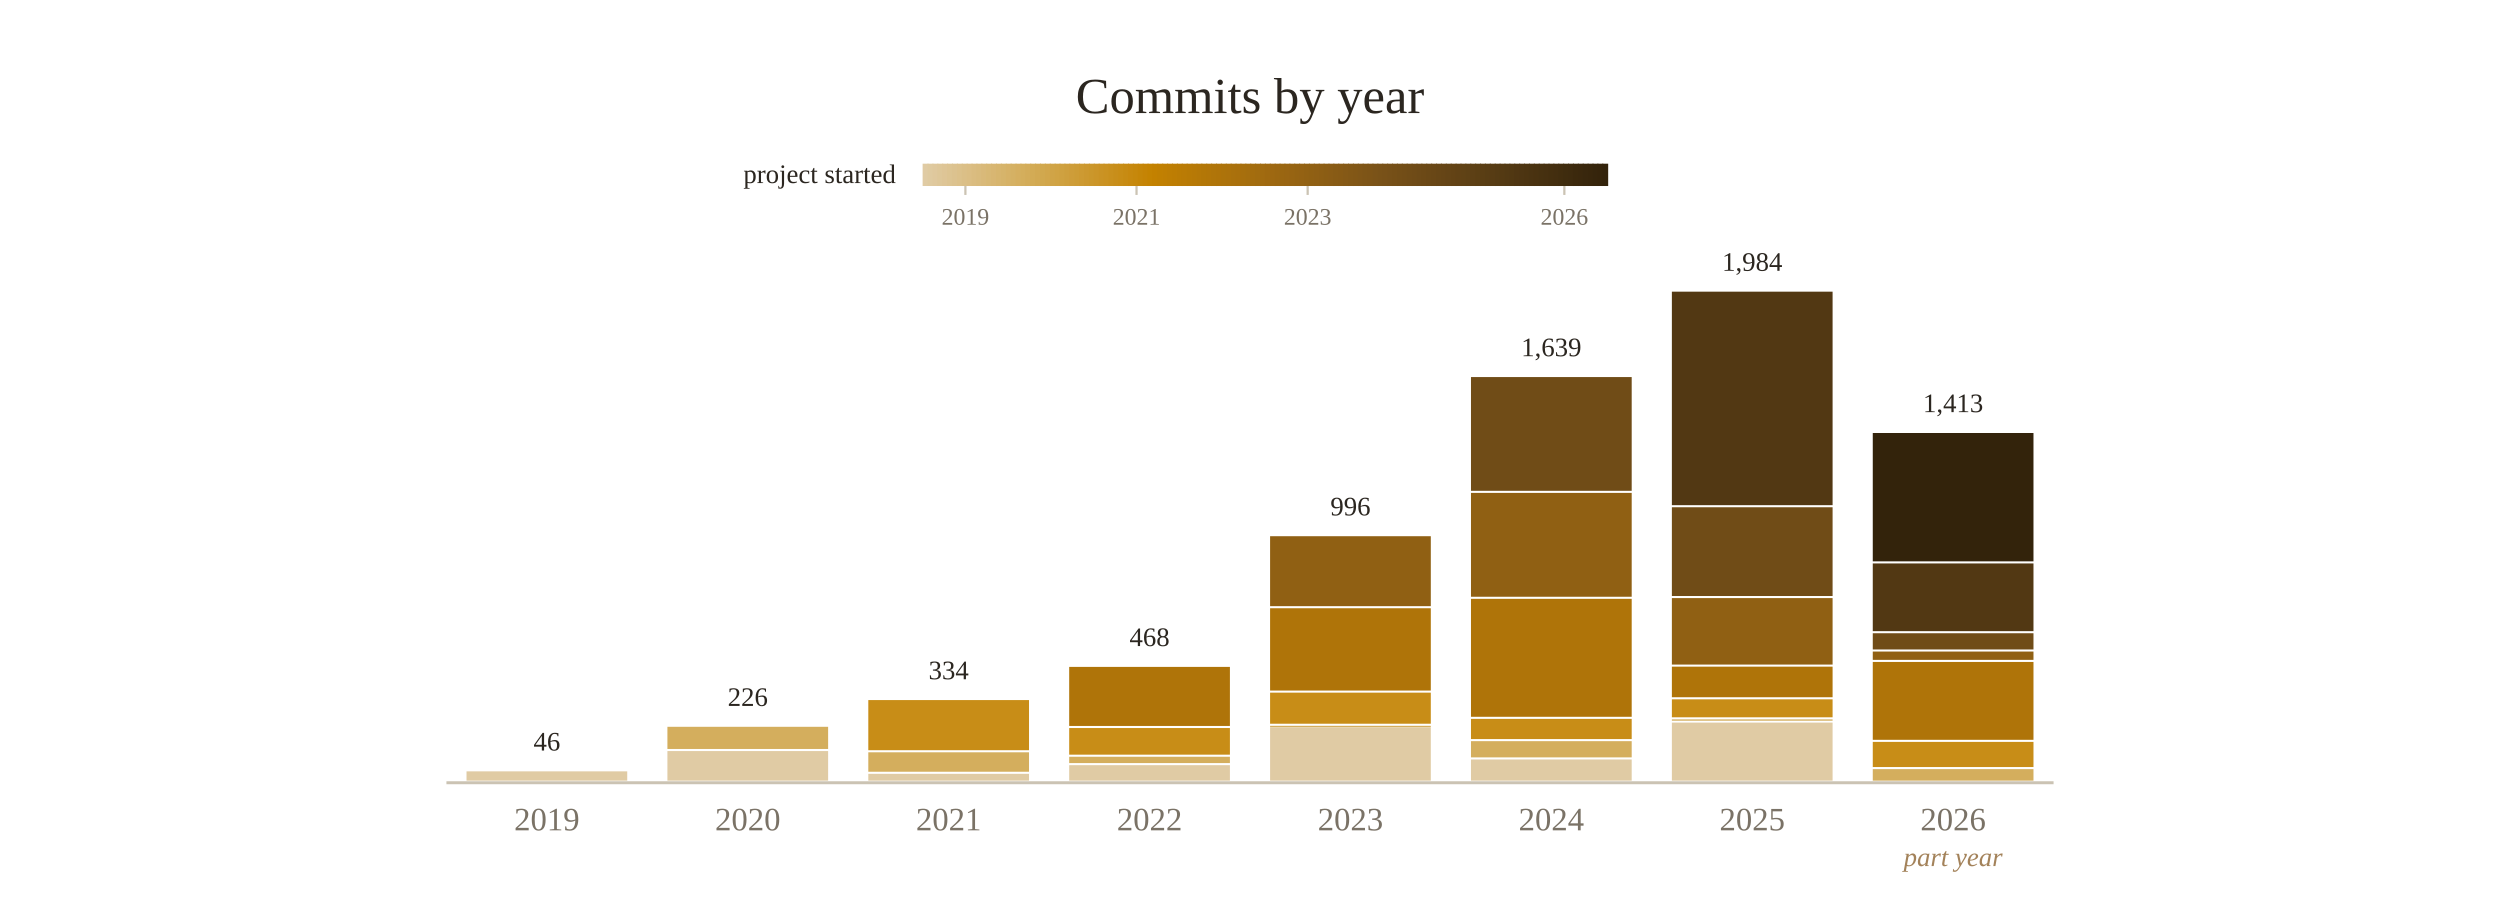
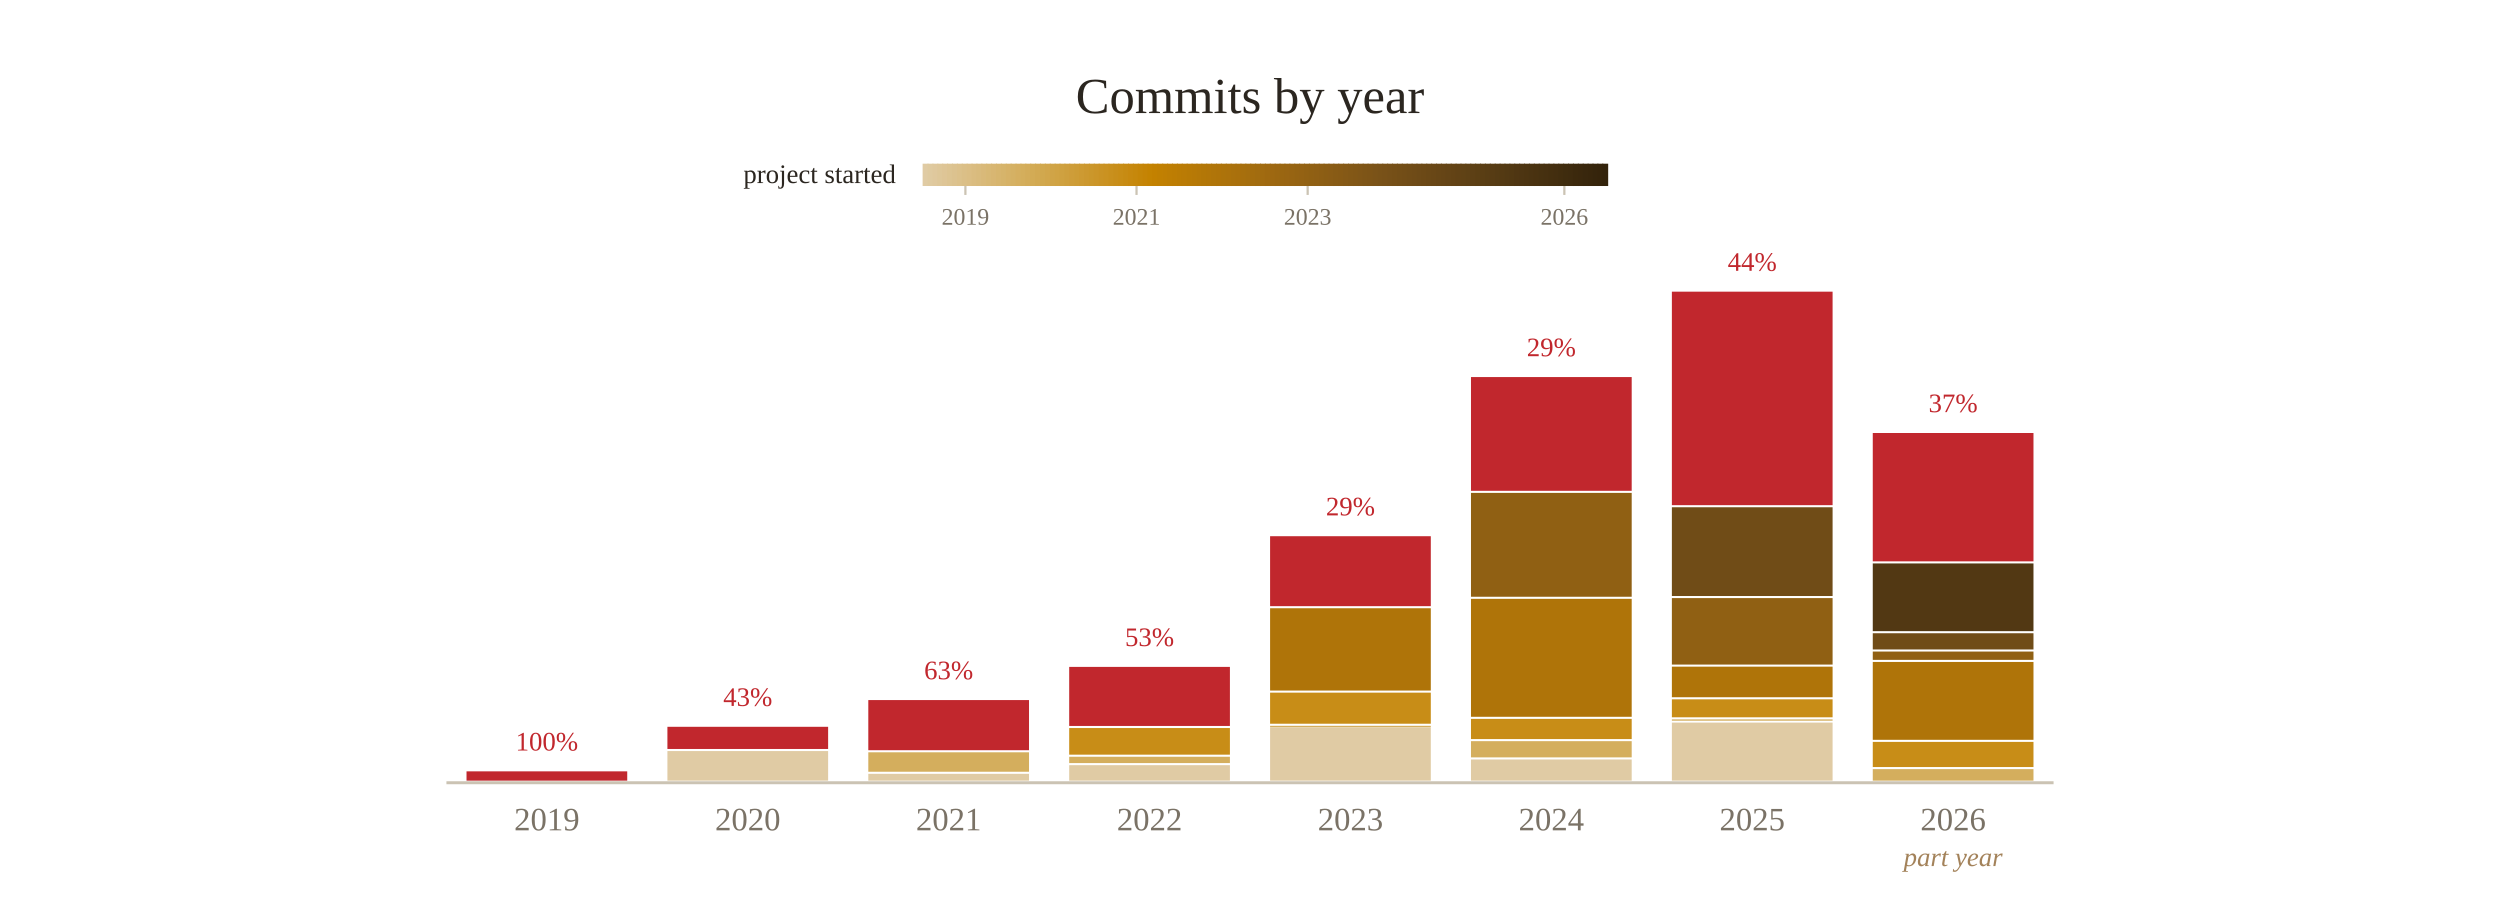
<svg xmlns="http://www.w3.org/2000/svg" version="1.1" width="1680" height="608.0" viewBox="0 0 1680 608.0">
  <g font-family="Georgia, 'Times New Roman', serif" text-anchor="middle">
    <text x="840" y="76" font-size="34" fill="#2b2620" text-anchor="middle">Commits by year</text>
    <path d="M 300,526 L 1380,526" stroke="#cbc3b3" stroke-width="2" fill="none" />
-     <rect x="313.5" y="518.349" width="108" height="6.251" fill="#e0cba4" />
+     <rect x="313.5" y="518.349" width="108" height="6.251" fill="#c1272d" />
    <text x="367.5" y="558" font-size="22" fill="#7a7266" text-anchor="middle">2019</text>
-     <text x="367.5" y="504.349" font-size="18" fill="#2b2620" text-anchor="middle">46</text>
+     <text x="367.5" y="504.349" font-size="18" fill="#c1272d" text-anchor="middle">100%</text>
    <rect x="448.5" y="504.71" width="108" height="19.89" fill="#e0cba4" />
-     <rect x="448.5" y="488.409" width="108" height="14.9" fill="#d4ae5d" />
+     <rect x="448.5" y="488.409" width="108" height="14.9" fill="#c1272d" />
    <text x="502.5" y="558" font-size="22" fill="#7a7266" text-anchor="middle">2020</text>
-     <text x="502.5" y="474.409" font-size="18" fill="#2b2620" text-anchor="middle">226</text>
+     <text x="502.5" y="474.409" font-size="18" fill="#c1272d" text-anchor="middle">43%</text>
    <rect x="583.5" y="520.012" width="108" height="4.588" fill="#e0cba4" />
    <rect x="583.5" y="505.541" width="108" height="13.071" fill="#d4ae5d" />
-     <rect x="583.5" y="470.446" width="108" height="33.696" fill="#c88d17" />
+     <rect x="583.5" y="470.446" width="108" height="33.696" fill="#c1272d" />
    <text x="637.5" y="558" font-size="22" fill="#7a7266" text-anchor="middle">2021</text>
-     <text x="637.5" y="456.446" font-size="18" fill="#2b2620" text-anchor="middle">334</text>
+     <text x="637.5" y="456.446" font-size="18" fill="#c1272d" text-anchor="middle">63%</text>
    <rect x="718.5" y="514.191" width="108" height="10.409" fill="#e0cba4" />
    <rect x="718.5" y="508.535" width="108" height="4.255" fill="#d4ae5d" />
    <rect x="718.5" y="489.241" width="108" height="17.894" fill="#c88d17" />
-     <rect x="718.5" y="448.157" width="108" height="39.684" fill="#af7409" />
+     <rect x="718.5" y="448.157" width="108" height="39.684" fill="#c1272d" />
    <text x="772.5" y="558" font-size="22" fill="#7a7266" text-anchor="middle">2022</text>
-     <text x="772.5" y="434.157" font-size="18" fill="#2b2620" text-anchor="middle">468</text>
+     <text x="772.5" y="434.157" font-size="18" fill="#c1272d" text-anchor="middle">53%</text>
    <rect x="853.5" y="488.742" width="108" height="35.858" fill="#e0cba4" />
    <rect x="853.5" y="487.744" width="108" height="0.9" fill="#d4ae5d" />
    <rect x="853.5" y="465.456" width="108" height="20.888" fill="#c88d17" />
    <rect x="853.5" y="408.737" width="108" height="55.319" fill="#af7409" />
-     <rect x="853.5" y="360.335" width="108" height="47.002" fill="#906013" />
+     <rect x="853.5" y="360.335" width="108" height="47.002" fill="#c1272d" />
    <text x="907.5" y="558" font-size="22" fill="#7a7266" text-anchor="middle">2023</text>
-     <text x="907.5" y="346.335" font-size="18" fill="#2b2620" text-anchor="middle">996</text>
+     <text x="907.5" y="346.335" font-size="18" fill="#c1272d" text-anchor="middle">29%</text>
    <rect x="988.5" y="510.365" width="108" height="14.235" fill="#e0cba4" />
    <rect x="988.5" y="498.056" width="108" height="10.909" fill="#d4ae5d" />
    <rect x="988.5" y="483.087" width="108" height="13.57" fill="#c88d17" />
    <rect x="988.5" y="402.416" width="108" height="79.27" fill="#af7409" />
    <rect x="988.5" y="331.227" width="108" height="69.79" fill="#906013" />
-     <rect x="988.5" y="253.384" width="108" height="76.443" fill="#704c17" />
+     <rect x="988.5" y="253.384" width="108" height="76.443" fill="#c1272d" />
    <text x="1042.5" y="558" font-size="22" fill="#7a7266" text-anchor="middle">2024</text>
-     <text x="1042.5" y="239.384" font-size="18" fill="#2b2620" text-anchor="middle">1,639</text>
+     <text x="1042.5" y="239.384" font-size="18" fill="#c1272d" text-anchor="middle">29%</text>
    <rect x="1123.5" y="485.582" width="108" height="39.018" fill="#e0cba4" />
    <rect x="1123.5" y="483.419" width="108" height="0.9" fill="#d4ae5d" />
    <rect x="1123.5" y="469.947" width="108" height="12.073" fill="#c88d17" />
    <rect x="1123.5" y="447.991" width="108" height="20.556" fill="#af7409" />
    <rect x="1123.5" y="401.917" width="108" height="44.674" fill="#906013" />
    <rect x="1123.5" y="340.874" width="108" height="59.643" fill="#704c17" />
-     <rect x="1123.5" y="196" width="108" height="143.474" fill="#523813" />
+     <rect x="1123.5" y="196" width="108" height="143.474" fill="#c1272d" />
    <text x="1177.5" y="558" font-size="22" fill="#7a7266" text-anchor="middle">2025</text>
-     <text x="1177.5" y="182" font-size="18" fill="#2b2620" text-anchor="middle">1,984</text>
+     <text x="1177.5" y="182" font-size="18" fill="#c1272d" text-anchor="middle">44%</text>
    <rect x="1258.5" y="516.852" width="108" height="7.748" fill="#d4ae5d" />
    <rect x="1258.5" y="498.555" width="108" height="16.896" fill="#c88d17" />
    <rect x="1258.5" y="444.831" width="108" height="52.325" fill="#af7409" />
    <rect x="1258.5" y="437.845" width="108" height="5.586" fill="#906013" />
    <rect x="1258.5" y="425.536" width="108" height="10.909" fill="#704c17" />
    <rect x="1258.5" y="378.631" width="108" height="45.505" fill="#523813" />
-     <rect x="1258.5" y="290.975" width="108" height="86.256" fill="#33230b" />
+     <rect x="1258.5" y="290.975" width="108" height="86.256" fill="#c1272d" />
    <text x="1312.5" y="558" font-size="22" fill="#7a7266" text-anchor="middle">2026</text>
    <text x="1312.5" y="582" font-size="18" fill="#a3825a" text-anchor="middle" font-style="italic">part year</text>
-     <text x="1312.5" y="276.975" font-size="18" fill="#2b2620" text-anchor="middle">1,413</text>
+     <text x="1312.5" y="276.975" font-size="18" fill="#c1272d" text-anchor="middle">37%</text>
    <rect x="620" y="110" width="3.986" height="15" fill="#e0cba4" />
    <rect x="623.286" y="110" width="3.986" height="15" fill="#dfcaa0" />
    <rect x="626.571" y="110" width="3.986" height="15" fill="#dfc89d" />
    <rect x="629.857" y="110" width="3.986" height="15" fill="#dec799" />
    <rect x="633.143" y="110" width="3.986" height="15" fill="#dec596" />
    <rect x="636.429" y="110" width="3.986" height="15" fill="#ddc492" />
    <rect x="639.714" y="110" width="3.986" height="15" fill="#dcc28f" />
    <rect x="643" y="110" width="3.986" height="15" fill="#dcc18b" />
    <rect x="646.286" y="110" width="3.986" height="15" fill="#dbbf87" />
    <rect x="649.571" y="110" width="3.986" height="15" fill="#dbbe84" />
    <rect x="652.857" y="110" width="3.986" height="15" fill="#dabc80" />
    <rect x="656.143" y="110" width="3.986" height="15" fill="#d9bb7d" />
    <rect x="659.429" y="110" width="3.986" height="15" fill="#d9b979" />
    <rect x="662.714" y="110" width="3.986" height="15" fill="#d8b875" />
    <rect x="666" y="110" width="3.986" height="15" fill="#d8b672" />
    <rect x="669.286" y="110" width="3.986" height="15" fill="#d7b56e" />
    <rect x="672.571" y="110" width="3.986" height="15" fill="#d6b46b" />
    <rect x="675.857" y="110" width="3.986" height="15" fill="#d6b267" />
    <rect x="679.143" y="110" width="3.986" height="15" fill="#d5b164" />
    <rect x="682.429" y="110" width="3.986" height="15" fill="#d5af60" />
    <rect x="685.714" y="110" width="3.986" height="15" fill="#d4ae5c" />
    <rect x="689" y="110" width="3.986" height="15" fill="#d3ac59" />
    <rect x="692.286" y="110" width="3.986" height="15" fill="#d3ab55" />
    <rect x="695.571" y="110" width="3.986" height="15" fill="#d2a952" />
    <rect x="698.857" y="110" width="3.986" height="15" fill="#d1a84e" />
    <rect x="702.143" y="110" width="3.986" height="15" fill="#d1a64b" />
    <rect x="705.429" y="110" width="3.986" height="15" fill="#d0a447" />
    <rect x="708.714" y="110" width="3.986" height="15" fill="#d0a344" />
    <rect x="712" y="110" width="3.986" height="15" fill="#cfa140" />
    <rect x="715.286" y="110" width="3.986" height="15" fill="#ce9f3d" />
    <rect x="718.571" y="110" width="3.986" height="15" fill="#ce9d39" />
    <rect x="721.857" y="110" width="3.986" height="15" fill="#cd9c36" />
    <rect x="725.143" y="110" width="3.986" height="15" fill="#cd9a32" />
    <rect x="728.429" y="110" width="3.986" height="15" fill="#cc982f" />
    <rect x="731.714" y="110" width="3.986" height="15" fill="#cb972b" />
    <rect x="735" y="110" width="3.986" height="15" fill="#cb9528" />
    <rect x="738.286" y="110" width="3.986" height="15" fill="#ca9324" />
    <rect x="741.571" y="110" width="3.986" height="15" fill="#ca9221" />
    <rect x="744.857" y="110" width="3.986" height="15" fill="#c9901d" />
    <rect x="748.143" y="110" width="3.986" height="15" fill="#c88e1a" />
    <rect x="751.429" y="110" width="3.986" height="15" fill="#c88d16" />
    <rect x="754.714" y="110" width="3.986" height="15" fill="#c78b13" />
    <rect x="758" y="110" width="3.986" height="15" fill="#c7890f" />
    <rect x="761.286" y="110" width="3.986" height="15" fill="#c6880c" />
    <rect x="764.571" y="110" width="3.986" height="15" fill="#c58608" />
    <rect x="767.857" y="110" width="3.986" height="15" fill="#c58405" />
    <rect x="771.143" y="110" width="3.986" height="15" fill="#c48301" />
    <rect x="774.429" y="110" width="3.986" height="15" fill="#c38100" />
    <rect x="777.714" y="110" width="3.986" height="15" fill="#c18001" />
    <rect x="781" y="110" width="3.986" height="15" fill="#c07f02" />
    <rect x="784.286" y="110" width="3.986" height="15" fill="#be7e03" />
    <rect x="787.571" y="110" width="3.986" height="15" fill="#bd7d03" />
    <rect x="790.857" y="110" width="3.986" height="15" fill="#bb7c04" />
    <rect x="794.143" y="110" width="3.986" height="15" fill="#ba7b05" />
    <rect x="797.429" y="110" width="3.986" height="15" fill="#b87a05" />
    <rect x="800.714" y="110" width="3.986" height="15" fill="#b77906" />
    <rect x="804" y="110" width="3.986" height="15" fill="#b57807" />
    <rect x="807.286" y="110" width="3.986" height="15" fill="#b37707" />
    <rect x="810.571" y="110" width="3.986" height="15" fill="#b27608" />
    <rect x="813.857" y="110" width="3.986" height="15" fill="#b07509" />
    <rect x="817.143" y="110" width="3.986" height="15" fill="#af7409" />
    <rect x="820.429" y="110" width="3.986" height="15" fill="#ad730a" />
    <rect x="823.714" y="110" width="3.986" height="15" fill="#ac720b" />
    <rect x="827" y="110" width="3.986" height="15" fill="#aa710c" />
    <rect x="830.286" y="110" width="3.986" height="15" fill="#a9700c" />
    <rect x="833.571" y="110" width="3.986" height="15" fill="#a76f0d" />
    <rect x="836.857" y="110" width="3.986" height="15" fill="#a56e0e" />
    <rect x="840.143" y="110" width="3.986" height="15" fill="#a46d0e" />
    <rect x="843.429" y="110" width="3.986" height="15" fill="#a26c0f" />
    <rect x="846.714" y="110" width="3.986" height="15" fill="#a16b10" />
    <rect x="850" y="110" width="3.986" height="15" fill="#9f6910" />
    <rect x="853.286" y="110" width="3.986" height="15" fill="#9e6811" />
    <rect x="856.571" y="110" width="3.986" height="15" fill="#9c6711" />
    <rect x="859.857" y="110" width="3.986" height="15" fill="#9a6611" />
    <rect x="863.143" y="110" width="3.986" height="15" fill="#996512" />
    <rect x="866.429" y="110" width="3.986" height="15" fill="#976412" />
    <rect x="869.714" y="110" width="3.986" height="15" fill="#956312" />
    <rect x="873" y="110" width="3.986" height="15" fill="#946213" />
    <rect x="876.286" y="110" width="3.986" height="15" fill="#926113" />
    <rect x="879.571" y="110" width="3.986" height="15" fill="#906013" />
    <rect x="882.857" y="110" width="3.986" height="15" fill="#8f5f14" />
    <rect x="886.143" y="110" width="3.986" height="15" fill="#8d5e14" />
    <rect x="889.429" y="110" width="3.986" height="15" fill="#8b5d14" />
    <rect x="892.714" y="110" width="3.986" height="15" fill="#8a5c15" />
    <rect x="896" y="110" width="3.986" height="15" fill="#885b15" />
    <rect x="899.286" y="110" width="3.986" height="15" fill="#875a15" />
    <rect x="902.571" y="110" width="3.986" height="15" fill="#855916" />
    <rect x="905.857" y="110" width="3.986" height="15" fill="#835816" />
    <rect x="909.143" y="110" width="3.986" height="15" fill="#825716" />
    <rect x="912.429" y="110" width="3.986" height="15" fill="#805617" />
    <rect x="915.714" y="110" width="3.986" height="15" fill="#7e5517" />
    <rect x="919" y="110" width="3.986" height="15" fill="#7d5417" />
    <rect x="922.286" y="110" width="3.986" height="15" fill="#7b5318" />
    <rect x="925.571" y="110" width="3.986" height="15" fill="#795218" />
    <rect x="928.857" y="110" width="3.986" height="15" fill="#785118" />
    <rect x="932.143" y="110" width="3.986" height="15" fill="#765018" />
    <rect x="935.429" y="110" width="3.986" height="15" fill="#754f17" />
    <rect x="938.714" y="110" width="3.986" height="15" fill="#734e17" />
    <rect x="942" y="110" width="3.986" height="15" fill="#724d17" />
    <rect x="945.286" y="110" width="3.986" height="15" fill="#704c17" />
    <rect x="948.571" y="110" width="3.986" height="15" fill="#6f4b17" />
    <rect x="951.857" y="110" width="3.986" height="15" fill="#6d4a17" />
    <rect x="955.143" y="110" width="3.986" height="15" fill="#6c4916" />
    <rect x="958.429" y="110" width="3.986" height="15" fill="#6a4816" />
    <rect x="961.714" y="110" width="3.986" height="15" fill="#694716" />
    <rect x="965" y="110" width="3.986" height="15" fill="#674616" />
    <rect x="968.286" y="110" width="3.986" height="15" fill="#664516" />
    <rect x="971.571" y="110" width="3.986" height="15" fill="#644416" />
    <rect x="974.857" y="110" width="3.986" height="15" fill="#634315" />
    <rect x="978.143" y="110" width="3.986" height="15" fill="#614215" />
    <rect x="981.429" y="110" width="3.986" height="15" fill="#604215" />
    <rect x="984.714" y="110" width="3.986" height="15" fill="#5e4115" />
    <rect x="988" y="110" width="3.986" height="15" fill="#5d4015" />
    <rect x="991.286" y="110" width="3.986" height="15" fill="#5b3f14" />
    <rect x="994.571" y="110" width="3.986" height="15" fill="#5a3e14" />
    <rect x="997.857" y="110" width="3.986" height="15" fill="#583d14" />
    <rect x="1001.14" y="110" width="3.986" height="15" fill="#573c14" />
    <rect x="1004.43" y="110" width="3.986" height="15" fill="#553b14" />
    <rect x="1007.71" y="110" width="3.986" height="15" fill="#543a13" />
    <rect x="1011" y="110" width="3.986" height="15" fill="#523913" />
    <rect x="1014.29" y="110" width="3.986" height="15" fill="#513812" />
    <rect x="1017.57" y="110" width="3.986" height="15" fill="#4f3612" />
    <rect x="1020.86" y="110" width="3.986" height="15" fill="#4d3512" />
    <rect x="1024.14" y="110" width="3.986" height="15" fill="#4c3411" />
    <rect x="1027.43" y="110" width="3.986" height="15" fill="#4a3311" />
    <rect x="1030.71" y="110" width="3.986" height="15" fill="#493210" />
    <rect x="1034" y="110" width="3.986" height="15" fill="#473110" />
    <rect x="1037.29" y="110" width="3.986" height="15" fill="#463010" />
    <rect x="1040.57" y="110" width="3.986" height="15" fill="#442f0f" />
    <rect x="1043.86" y="110" width="3.986" height="15" fill="#432e0f" />
    <rect x="1047.14" y="110" width="3.986" height="15" fill="#412d0e" />
    <rect x="1050.43" y="110" width="3.986" height="15" fill="#3f2c0e" />
    <rect x="1053.71" y="110" width="3.986" height="15" fill="#3e2b0e" />
    <rect x="1057" y="110" width="3.986" height="15" fill="#3c290d" />
    <rect x="1060.29" y="110" width="3.986" height="15" fill="#3b280d" />
    <rect x="1063.57" y="110" width="3.986" height="15" fill="#39270d" />
    <rect x="1066.86" y="110" width="3.986" height="15" fill="#38260c" />
    <rect x="1070.14" y="110" width="3.986" height="15" fill="#36250c" />
    <rect x="1073.43" y="110" width="3.986" height="15" fill="#35240b" />
    <rect x="1076.71" y="110" width="3.986" height="15" fill="#33230b" />
    <path d="M 648.75,125 L 648.75,131" stroke="#cbc3b3" stroke-width="1.5" fill="none" />
    <text x="648.75" y="151" font-size="16" fill="#7a7266" text-anchor="middle">2019</text>
    <path d="M 763.75,125 L 763.75,131" stroke="#cbc3b3" stroke-width="1.5" fill="none" />
    <text x="763.75" y="151" font-size="16" fill="#7a7266" text-anchor="middle">2021</text>
    <path d="M 878.75,125 L 878.75,131" stroke="#cbc3b3" stroke-width="1.5" fill="none" />
    <text x="878.75" y="151" font-size="16" fill="#7a7266" text-anchor="middle">2023</text>
    <path d="M 1051.25,125 L 1051.25,131" stroke="#cbc3b3" stroke-width="1.5" fill="none" />
    <text x="1051.25" y="151" font-size="16" fill="#7a7266" text-anchor="middle">2026</text>
    <text x="602" y="123" font-size="18" fill="#2b2620" text-anchor="end">project started</text>
  </g>
</svg>
